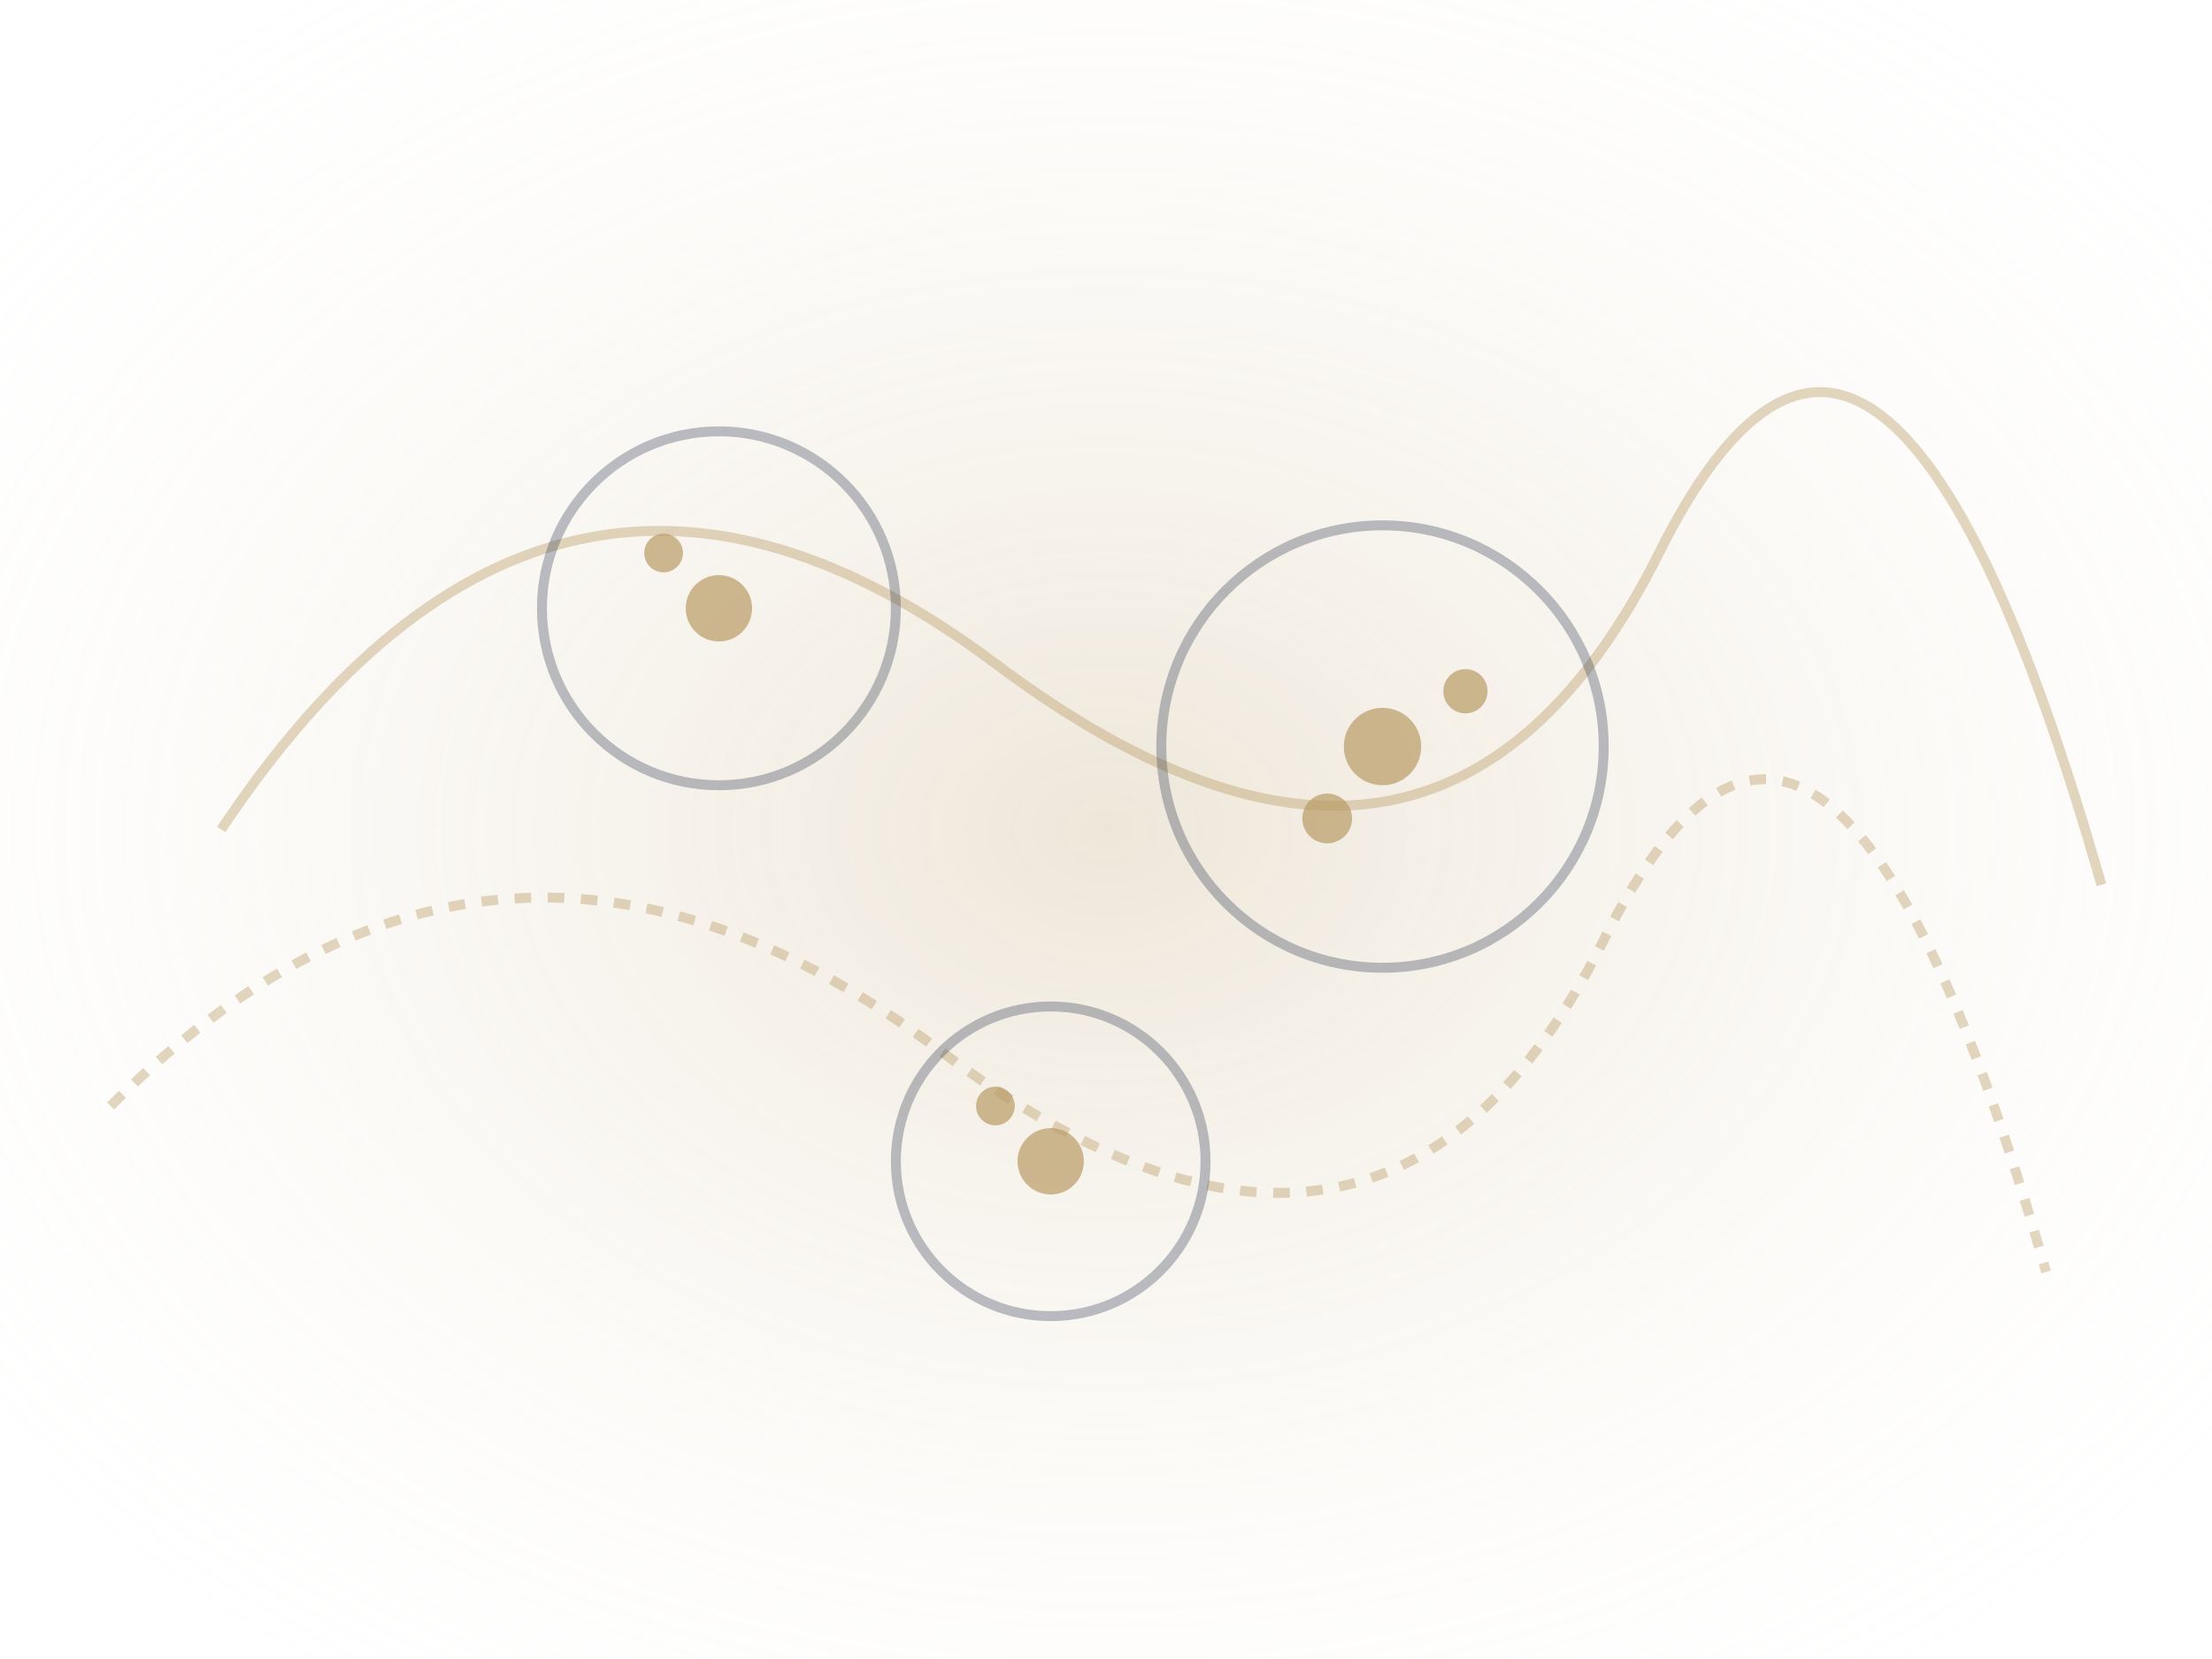
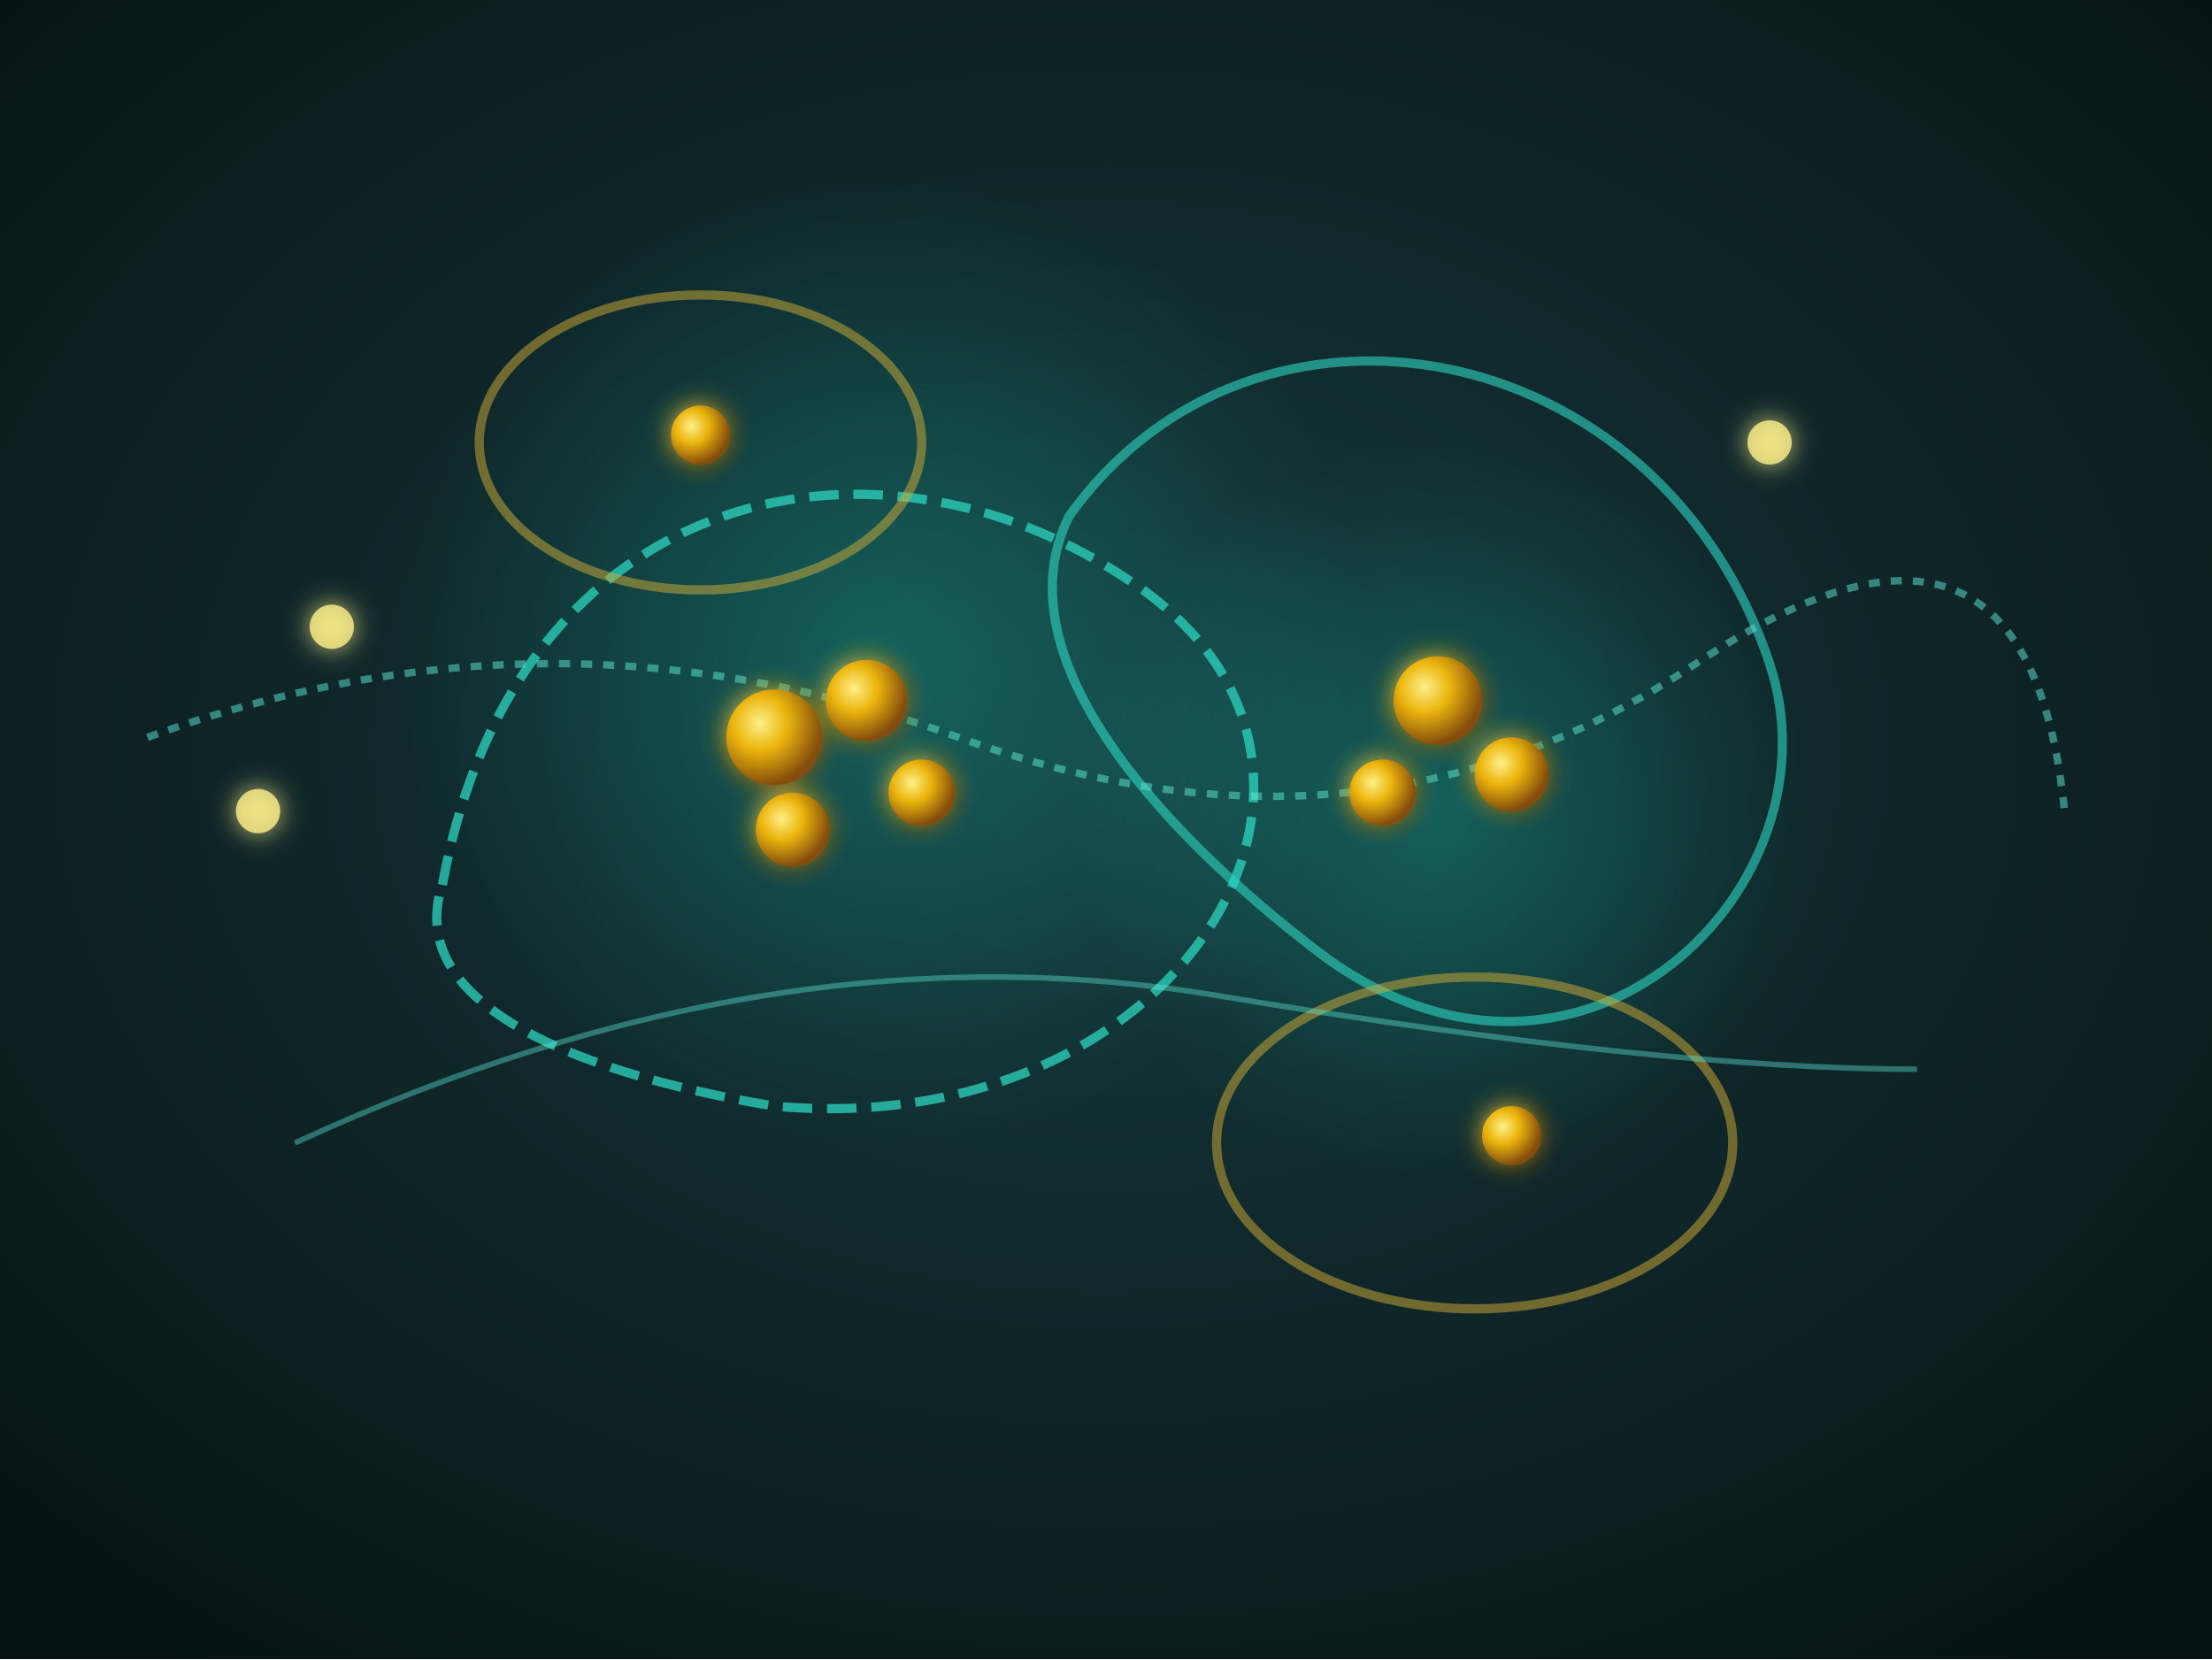
- <svg xmlns="http://www.w3.org/2000/svg" viewBox="0 0 400 300" width="100%" height="100%">
+ <svg xmlns="http://www.w3.org/2000/svg" viewBox="0 0 600 450" width="100%" height="100%">
  <defs>
-     <radialGradient id="adsGlow" cx="50%" cy="50%" r="65%">
-       <stop offset="0%" stop-color="#ba9c66" stop-opacity="0.25" />
-       <stop offset="100%" stop-color="#f8f5ee" stop-opacity="0" />
+     <radialGradient id="bgGrad3" cx="50%" cy="45%" r="70%">
+       <stop offset="0%" stop-color="#16383b" />
+       <stop offset="60%" stop-color="#0e2326" />
+       <stop offset="100%" stop-color="#061214" />
    </radialGradient>
+     <radialGradient id="iodineSphere" cx="35%" cy="35%" r="65%">
+       <stop offset="0%" stop-color="#fef08a" />
+       <stop offset="45%" stop-color="#eab308" />
+       <stop offset="100%" stop-color="#854d0e" />
+     </radialGradient>
+     <radialGradient id="poreGlow" cx="50%" cy="50%" r="50%">
+       <stop offset="0%" stop-color="#14b8a6" stop-opacity="0.35" />
+       <stop offset="100%" stop-color="#14b8a6" stop-opacity="0" />
+     </radialGradient>
+     <filter id="softPore">
+       <feGaussianBlur stdDeviation="3.5" result="blur" />
+       <feMerge>
+         <feMergeNode in="blur" />
+         <feMergeNode in="SourceGraphic" />
+       </feMerge>
+     </filter>
  </defs>
-   <rect width="100%" height="100%" fill="none" />
-   <rect width="100%" height="100%" fill="url(#adsGlow)" />
-   <g stroke="#ba9c66" stroke-width="1.8" stroke-opacity="0.4" fill="none">
-     <path d="M40,150 Q100,60 180,120 T300,100 T380,160" />
-     <path d="M20,200 Q90,130 170,190 T290,170 T370,230" stroke-dasharray="3 3" />
-     <circle cx="130" cy="110" r="32" stroke="#222d47" stroke-opacity="0.3" />
-     <circle cx="250" cy="135" r="40" stroke="#222d47" stroke-opacity="0.3" />
-     <circle cx="190" cy="210" r="28" stroke="#222d47" stroke-opacity="0.3" />
+   <rect width="100%" height="100%" fill="url(#bgGrad3)" />
+   <circle cx="240" cy="180" r="130" fill="url(#poreGlow)" />
+   <circle cx="390" cy="220" r="100" fill="url(#poreGlow)" />
+   <g stroke="#2dd4bf" stroke-width="2.5" stroke-opacity="0.75" fill="none">
+     <path d="M120,240 C140,130 240,110 310,160 C380,210 320,310 210,300 C150,290 110,270 120,240 Z" stroke-dasharray="8 4" stroke-width="2.5" />
+     <path d="M290,140 C340,70 450,90 480,180 C500,240 430,310 360,260 C320,230 270,180 290,140 Z" stroke-opacity="0.6" />
+     <ellipse cx="190" cy="120" rx="60" ry="40" stroke="#d4af37" stroke-opacity="0.5" />
+     <ellipse cx="400" cy="310" rx="70" ry="45" stroke="#d4af37" stroke-opacity="0.5" />
+     <path d="M40,200 Q150,160 260,200 T460,180 T560,220" stroke="#5eead4" stroke-width="2" stroke-opacity="0.5" stroke-dasharray="3 3" />
+     <path d="M80,310 Q210,250 330,270 T520,290" stroke="#5eead4" stroke-width="1.5" stroke-opacity="0.4" />
  </g>
-   <g fill="#ba9c66" fill-opacity="0.7">
-     <circle cx="130" cy="110" r="6" />
-     <circle cx="120" cy="100" r="3.5" />
-     <circle cx="250" cy="135" r="7" />
-     <circle cx="265" cy="125" r="4" />
-     <circle cx="240" cy="148" r="4.5" />
-     <circle cx="190" cy="210" r="6" />
-     <circle cx="180" cy="200" r="3.5" />
+   <g filter="url(#softPore)">
+     <circle cx="210" cy="200" r="13" fill="url(#iodineSphere)" />
+     <circle cx="235" cy="190" r="11" fill="url(#iodineSphere)" />
+     <circle cx="215" cy="225" r="10" fill="url(#iodineSphere)" />
+     <circle cx="250" cy="215" r="9" fill="url(#iodineSphere)" />
+     <circle cx="390" cy="190" r="12" fill="url(#iodineSphere)" />
+     <circle cx="410" cy="210" r="10" fill="url(#iodineSphere)" />
+     <circle cx="375" cy="215" r="9" fill="url(#iodineSphere)" />
+     <circle cx="190" cy="118" r="8" fill="url(#iodineSphere)" />
+     <circle cx="410" cy="308" r="8" fill="url(#iodineSphere)" />
+     <circle cx="90" cy="170" r="6" fill="#fef08a" fill-opacity="0.8" />
+     <circle cx="70" cy="220" r="6" fill="#fef08a" fill-opacity="0.8" />
+     <circle cx="480" cy="120" r="6" fill="#fef08a" fill-opacity="0.8" />
  </g>
</svg>
